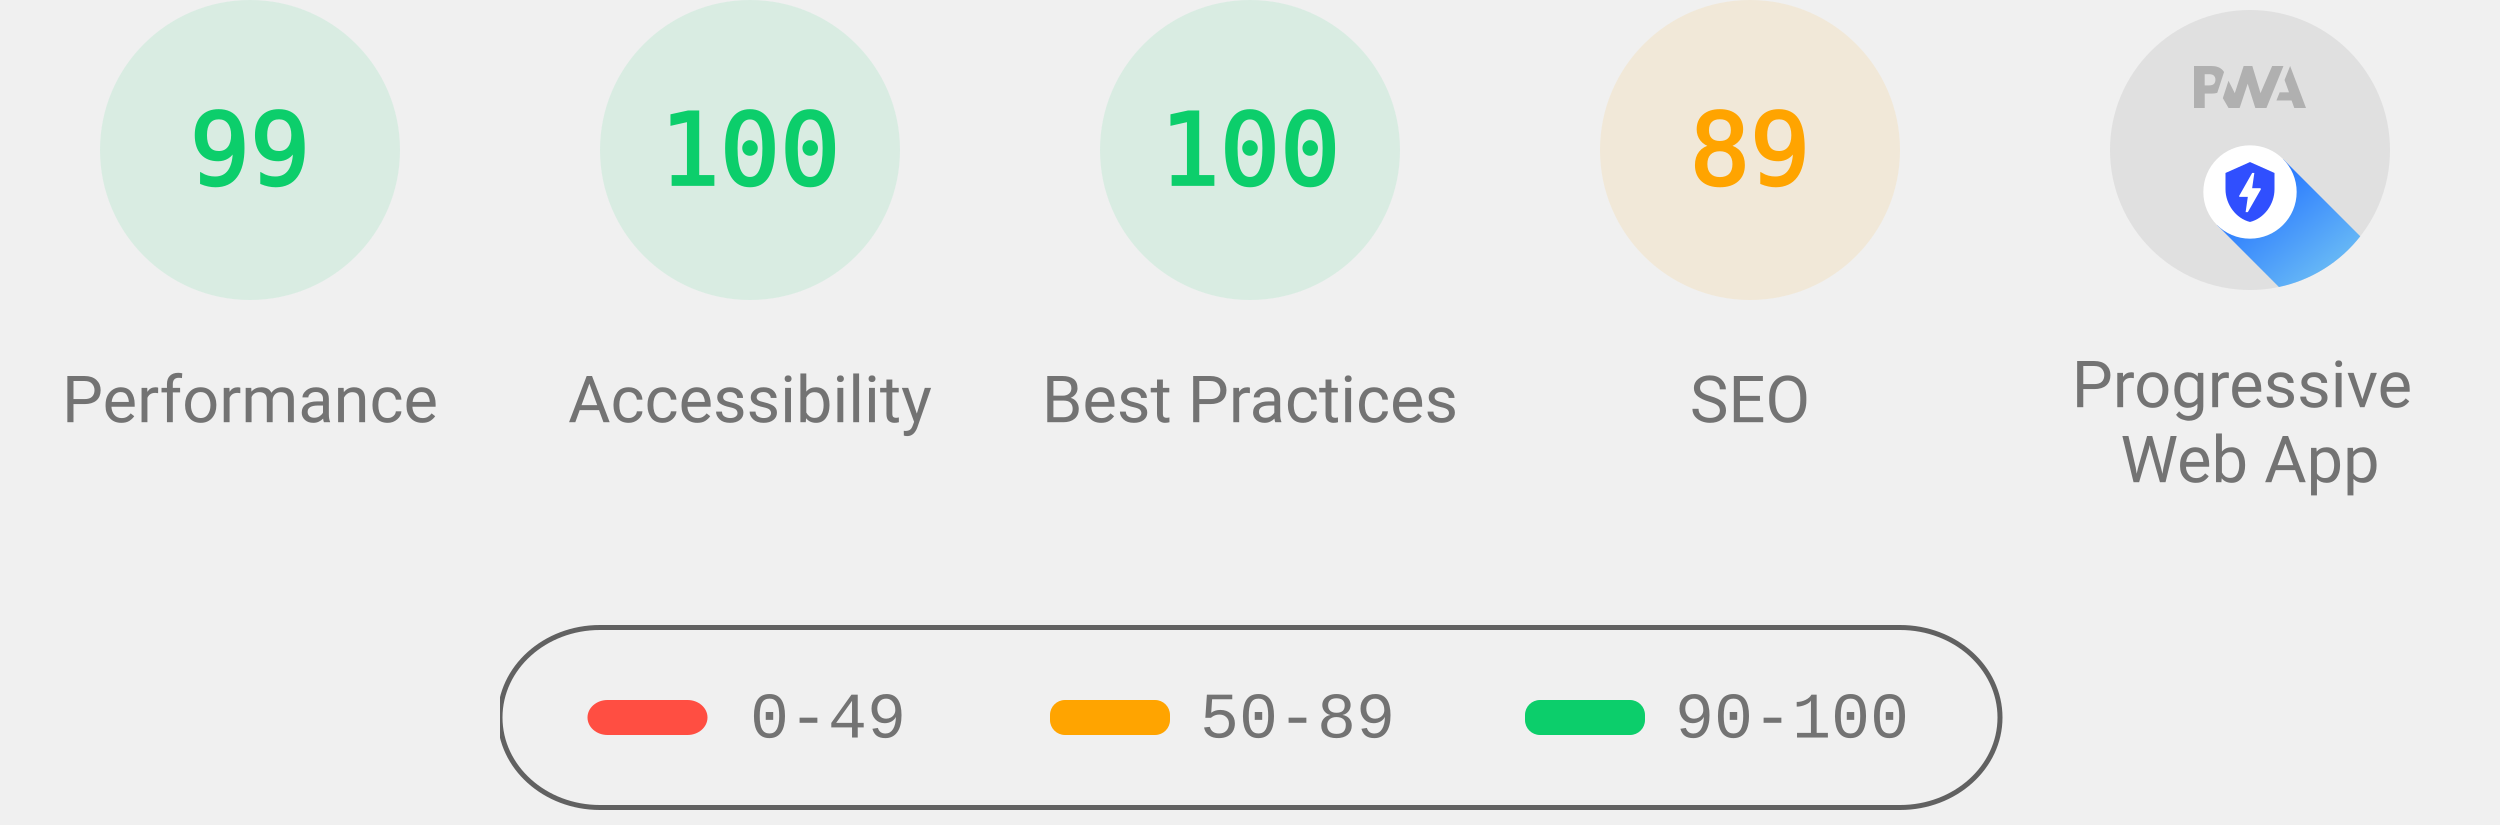
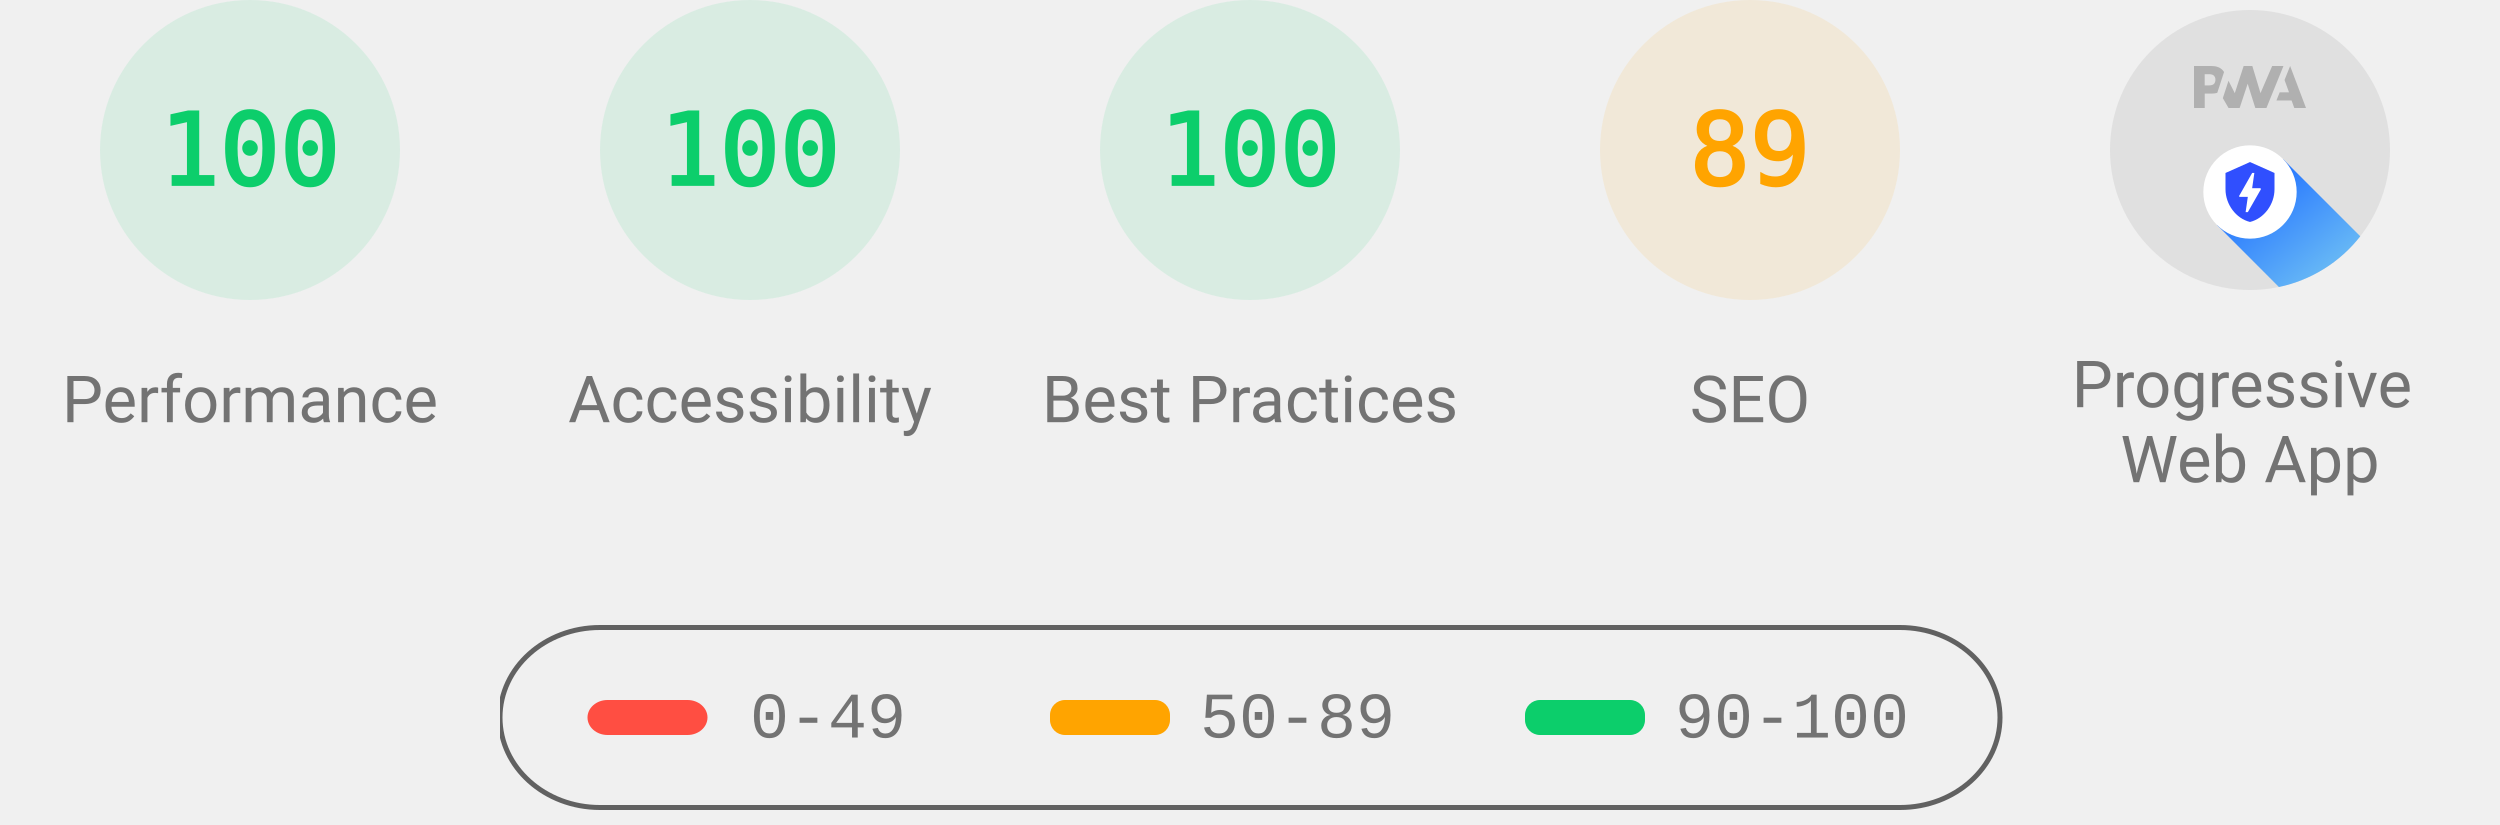
<svg xmlns="http://www.w3.org/2000/svg" class="theme--agnostic" fill="none" width="1000" height="330">
  <style>
			.gauge-base {
				opacity: 0.1
			}

			.gauge-arc {
				fill: none;
				animation-delay: 250ms;
				stroke-linecap: round;
				transform: rotate(-90deg);
				transform-origin: 100px 60px;
				animation: load-gauge 1s ease forwards
			}

			.guage-text {
				font-size: 40px;
				font-family: monospace;
				text-align: center
			}

			.guage-red {
				color: #ff4e42;
				fill: #ff4e42;
				stroke: #ff4e42
			}
			.guage-orange {
				color: #ffa400;
				fill: #ffa400;
				stroke: #ffa400
			}
			.guage-green {
				color: #0cce6b;
				fill: #0cce6b;
				stroke: #0cce6b
			}
			.theme--agnostic .guage-undefined {
				color: #5c5c5c;
				fill: #5c5c5c;
				stroke: #5c5c5c
			}
			.theme--light .guage-undefined {
				color: #1e1e1e;
				fill: #1e1e1e;
				stroke: #1e1e1e
			}
			.theme--dark .guage-undefined {
				color: #f5f5f5;
				fill: #f5f5f5;
				stroke: #f5f5f5
			}

			.guage-title {
				stroke: none;
				font-size: 26px;
				line-height: 26px;
				font-family: Roboto, Halvetica, Arial, sans-serif
			}
			.metric.guage-title {
				font-family: 'Courier New', Courier, monospace
			}
			.theme--agnostic .guage-title {
				color: #737373;
				fill: #737373
			}
			.theme--light .guage-title {
				color: #212121;
				fill: #212121
			}
			.theme--dark .guage-title {
				color: #f5f5f5;
				fill: #f5f5f5
			}

			@keyframes load-gauge {
				from {
					stroke-dasharray: 0 352.858
				}
			}
			.lh-gauge--pwa__disc {
				fill: #e0e0e0
			}
			.lh-gauge--pwa__logo {
				position: relative;
				fill: #b0b0b0
			}
			.lh-gauge--pwa__invisible {
				display: none
			}
			.lh-gauge--pwa__visible {
				display: inline
			}
			.guage-invisible {
				display: none
			}
			.lh-gauge--pwa__logo--primary-color {
				fill: #304ffe
			}
			.theme--agnostic .lh-gauge--pwa__logo--secondary-color {
				fill: #787878
			}
			.theme--light .lh-gauge--pwa__logo--secondary-color {
				fill: #3d3d3d
			}
			.theme--dark .lh-gauge--pwa__logo--secondary-color {
				fill: #d8b6b6
			}
			.theme--light #svg_2 {
				stroke: #00000022
			}
			.theme--agnostic #svg_2 {
				stroke: #616161
			}
			.theme--light #svg_2 {
				stroke: #00000022
			}
			.theme--dark #svg_2 {
				stroke: #f5f5f566
			}
		</style>
  <svg class="guage-div guage-perf guage-green" viewBox="0 0 200 200" width="200" height="200" x="0" y="0">
    <circle class="gauge-base" r="56" cx="100" cy="60" stroke-width="8" />
-     <circle class="gauge-arc guage-arc-1" r="56" cx="100" cy="60" stroke-width="8" style="stroke-dasharray: 348.339, 351.858;" />
-     <text class="guage-text" x="100px" y="60px" alignment-baseline="central" dominant-baseline="central" text-anchor="middle">99</text>
+     <circle class="gauge-arc guage-arc-1" r="56" cx="100" cy="60" stroke-width="8" style="stroke-dasharray: 351.858, 351.858;" />
+     <text class="guage-text" x="100px" y="60px" alignment-baseline="central" dominant-baseline="central" text-anchor="middle">100</text>
    <text class="guage-title" x="100px" y="160px" alignment-baseline="central" dominant-baseline="central" text-anchor="middle">Performance</text>
  </svg>,<svg class="guage-div guage-perf guage-green" viewBox="0 0 200 200" width="200" height="200" x="200" y="0">
    <circle class="gauge-base" r="56" cx="100" cy="60" stroke-width="8" />
    <circle class="gauge-arc guage-arc-1" r="56" cx="100" cy="60" stroke-width="8" style="stroke-dasharray: 351.858, 351.858;" />
    <text class="guage-text" x="100px" y="60px" alignment-baseline="central" dominant-baseline="central" text-anchor="middle">100</text>
    <text class="guage-title" x="100px" y="160px" alignment-baseline="central" dominant-baseline="central" text-anchor="middle">Accessibility</text>
  </svg>,<svg class="guage-div guage-perf guage-green" viewBox="0 0 200 200" width="200" height="200" x="400" y="0">
    <circle class="gauge-base" r="56" cx="100" cy="60" stroke-width="8" />
    <circle class="gauge-arc guage-arc-1" r="56" cx="100" cy="60" stroke-width="8" style="stroke-dasharray: 351.858, 351.858;" />
    <text class="guage-text" x="100px" y="60px" alignment-baseline="central" dominant-baseline="central" text-anchor="middle">100</text>
    <text class="guage-title" x="100px" y="160px" alignment-baseline="central" dominant-baseline="central" text-anchor="middle">Best Practices</text>
  </svg>,<svg class="guage-div guage-perf guage-orange" viewBox="0 0 200 200" width="200" height="200" x="600" y="0">
    <circle class="gauge-base" r="56" cx="100" cy="60" stroke-width="8" />
    <circle class="gauge-arc guage-arc-1" r="56" cx="100" cy="60" stroke-width="8" style="stroke-dasharray: 313.154, 351.858;" />
    <text class="guage-text" x="100px" y="60px" alignment-baseline="central" dominant-baseline="central" text-anchor="middle">89</text>
    <text class="guage-title" x="100px" y="160px" alignment-baseline="central" dominant-baseline="central" text-anchor="middle">SEO</text>
  </svg>,<svg class="guage-div guage-pwa" viewBox="0 0 200 200" width="200" height="200" x="800" y="0">
    <svg viewBox="0 0 60 60" width="112" height="112" x="44" y="4">
      <defs>
        <linearGradient id="lh-gauge--pwa__check-circle__gradient-0" x1="50%" y1="0%" x2="50%" y2="100%">
          <stop stop-color="#00C852" offset="0%" />
          <stop stop-color="#009688" offset="100%" />
        </linearGradient>
        <linearGradient id="lh-gauge--pwa__installable__shadow-gradient-0" x1="76.056%" x2="24.111%" y1="82.995%" y2="24.735%">
          <stop stop-color="#A5D6A7" offset="0%" />
          <stop stop-color="#80CBC4" offset="100%" />
        </linearGradient>
        <linearGradient id="lh-gauge--pwa__fast-reliable__shadow-gradient-0" x1="76.056%" y1="82.995%" x2="25.678%" y2="26.493%">
          <stop stop-color="#64B5F6" offset="0%" />
          <stop stop-color="#2979FF" offset="100%" />
        </linearGradient>
        <g id="lh-gauge--pwa__fast-reliable-badge-0">
          <circle fill="#FFFFFF" cx="10" cy="10" r="10" />
          <path fill="#304FFE" d="M10 3.58l5.25 2.34v3.5c0 3.23-2.24 6.26-5.25 7-3.01-.74-5.25-3.77-5.25-7v-3.5L10 3.58zm-.47 10.74l2.76-4.83.03-.07c.04-.08 0-.24-.22-.24h-1.64l.47-3.26h-.47l-2.7 4.77c-.02.01.05-.1-.04.05-.09.16-.1.31.18.31h1.63l-.47 3.27h.47z" />
        </g>
        <g id="lh-gauge--pwa__installable-badge-0">
          <circle fill="#FFFFFF" cx="10" cy="10" r="10" />
          <path fill="#009688" d="M10 4.167A5.835 5.835 0 0 0 4.167 10 5.835 5.835 0 0 0 10 15.833 5.835 5.835 0 0 0 15.833 10 5.835 5.835 0 0 0 10 4.167zm2.917 6.416h-2.334v2.334H9.417v-2.334H7.083V9.417h2.334V7.083h1.166v2.334h2.334v1.166z" />
        </g>
      </defs>
      <g stroke="none" fill-rule="nonzero">
        <circle class="lh-gauge--pwa__disc" cx="30" cy="30" r="30" />
        <g class="lh-gauge--pwa__logo">
          <path d="M35.66 19.39l.7-1.75h2L37.4 15 38.6 12l3.4 9h-2.51l-.58-1.61z" />
          <path d="M33.52 21l3.65-9h-2.42l-2.5 5.82L30.5 12h-1.86l-1.9 5.82-1.35-2.65-1.21 3.72L25.4 21h2.38l1.72-5.2 1.64 5.2z" />
          <path fill-rule="nonzero" d="M20.3 17.91h1.48c.45 0 .85-.05 1.2-.15l.39-1.18 1.07-3.3a2.64 2.64 0 0 0-.28-.37c-.55-.6-1.36-.91-2.42-.91H18v9h2.3V17.9zm1.96-3.84c.22.22.33.5.33.87 0 .36-.1.65-.29.87-.2.23-.59.35-1.15.35h-.86v-2.41h.87c.52 0 .89.1 1.1.32z" />
        </g>
        <rect class="lh-gauge--pwa__component lh-gauge--pwa__na-line lh-gauge--pwa__invisible" fill="#FFFFFF" x="20" y="32" width="20" height="4" rx="2" />
        <g class="lh-gauge--pwa__component lh-gauge--pwa__fast-reliable-badge lh-gauge--pwa__visible" transform="translate(20, 29)">
          <path fill="url(#lh-gauge--pwa__fast-reliable__shadow-gradient-0)" d="M33.63 19.49A30 30 0 0 1 16.2 30.36L3 17.14 17.14 3l16.49 16.49z" />
          <use href="#lh-gauge--pwa__fast-reliable-badge-0" />
        </g>
        <g class="lh-gauge--pwa__component lh-gauge--pwa__installable-badge lh-gauge--pwa__invisible" transform="translate(20, 29)">
          <path fill="url(#lh-gauge--pwa__installable__shadow-gradient-0)" d="M33.629 19.487c-4.272 5.453-10.391 9.39-17.415 10.869L3 17.142 17.142 3 33.63 19.487z" />
          <use href="#lh-gauge--pwa__installable-badge-0" />
        </g>
        <g class="lh-gauge--pwa__component lh-gauge--pwa__fast-reliable-installable-badges lh-gauge--pwa__invisible">
          <g transform="translate(8, 29)">
            <path fill="url(#lh-gauge--pwa__fast-reliable__shadow-gradient-0)" d="M16.321 30.463L3 17.143 17.142 3l22.365 22.365A29.864 29.864 0 0 1 22 31c-1.942 0-3.84-.184-5.679-.537z" />
            <use href="#lh-gauge--pwa__fast-reliable-badge-0" />
          </g>
          <g transform="translate(32, 29)">
            <path fill="url(#lh-gauge--pwa__installable__shadow-gradient-0)" d="M25.982 11.84a30.107 30.107 0 0 1-13.08 15.203L3 17.143 17.142 3l8.84 8.84z" />
            <use href="#lh-gauge--pwa__installable-badge-0" />
          </g>
        </g>
        <g class="lh-gauge--pwa__component lh-gauge--pwa__check-circle lh-gauge--pwa__invisible" transform="translate(18, 28)">
          <circle fill="#FFFFFF" cx="12" cy="12" r="12" />
          <path fill="url(#lh-gauge--pwa__check-circle__gradient-0)" d="M12 2a10 10 0 1 0 0 20 10 10 0 0 0 0-20zm-2 15l-5-5 1.41-1.41L10 14.17l7.59-7.59L19 8l-9 9z" />
        </g>
      </g>
    </svg>
    <text class="guage-title" y="160px" alignment-baseline="central" dominant-baseline="central" text-anchor="middle">
      <tspan x="100px" dy="-6px">Progressive</tspan>
      <tspan x="100px" dy="30px">Web App</tspan>
    </text>
  </svg>
  <svg width="604" height="76" x="200" y="250">
    <g>
      <rect fill="none" id="canvas_background" height="80" width="604" y="-1" x="-1" />
      <g display="none" overflow="visible" y="0" x="0" height="100%" width="100%" id="canvasGrid">
        <rect fill="url(#gridpattern)" stroke-width="0" y="0" x="0" height="100%" width="100%" />
      </g>
    </g>
    <g>
      <rect fill-opacity="0" stroke-width="2" rx="40" id="svg_2" height="72" width="600" y="1" x="0" fill="#000000" />
      <rect stroke="#000" rx="8" id="svg_3" height="14" width="48" y="30" x="35" stroke-opacity="null" stroke-width="0" fill="#ff4e42" />
      <rect stroke="#000" rx="6" id="svg_4" height="14" width="48" y="30" x="220" stroke-opacity="null" stroke-width="0" fill="#ffa400" />
      <rect stroke="#000" rx="6" id="svg_5" height="14" width="48" y="30" x="410" stroke-opacity="null" stroke-width="0" fill="#0cce6b" />
      <text class="metric guage-title" xml:space="preserve" text-anchor="start" font-size="26" id="svg_6" y="45" x="100" stroke-opacity="null" stroke-width="0" stroke="#000">0-49</text>
      <text class="metric guage-title" xml:space="preserve" text-anchor="start" font-size="26" id="svg_7" y="45" x="280" stroke-opacity="null" stroke-width="0" stroke="#000">50-89</text>
      <text class="metric guage-title" xml:space="preserve" text-anchor="start" font-size="26" id="svg_8" y="45" x="470" stroke-opacity="null" stroke-width="0" stroke="#000">90-100</text>
    </g>
  </svg>
</svg>
